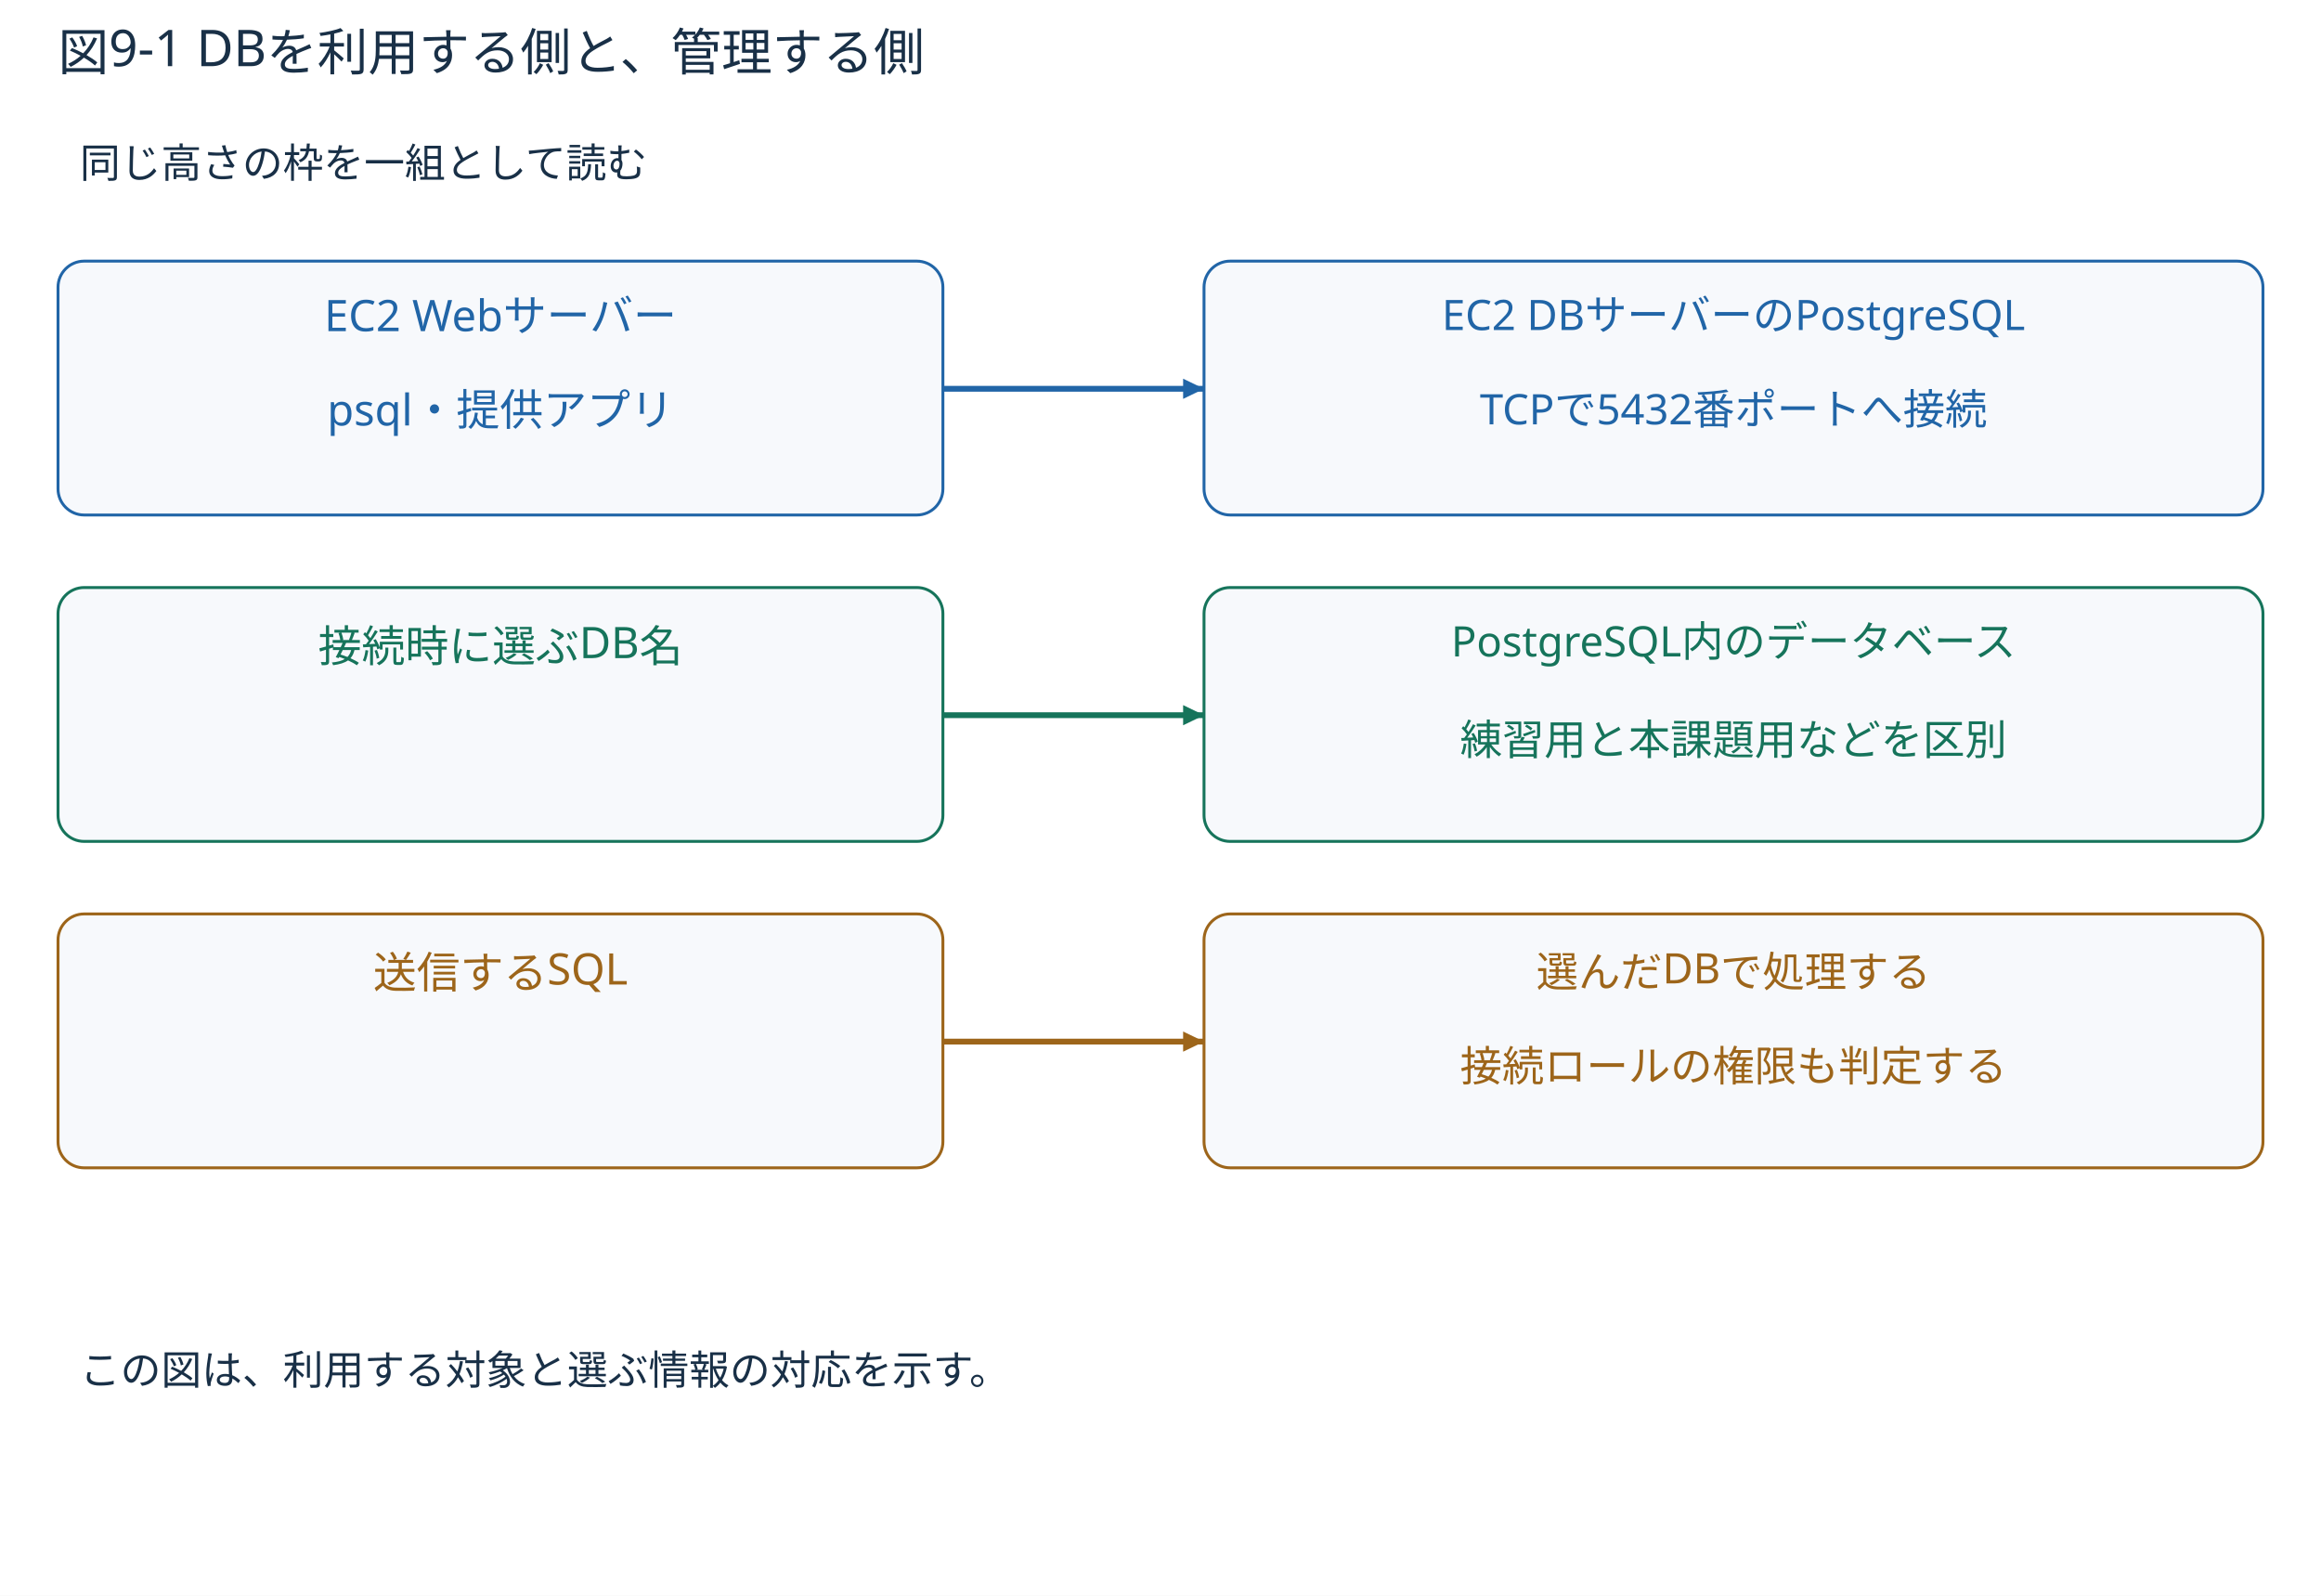
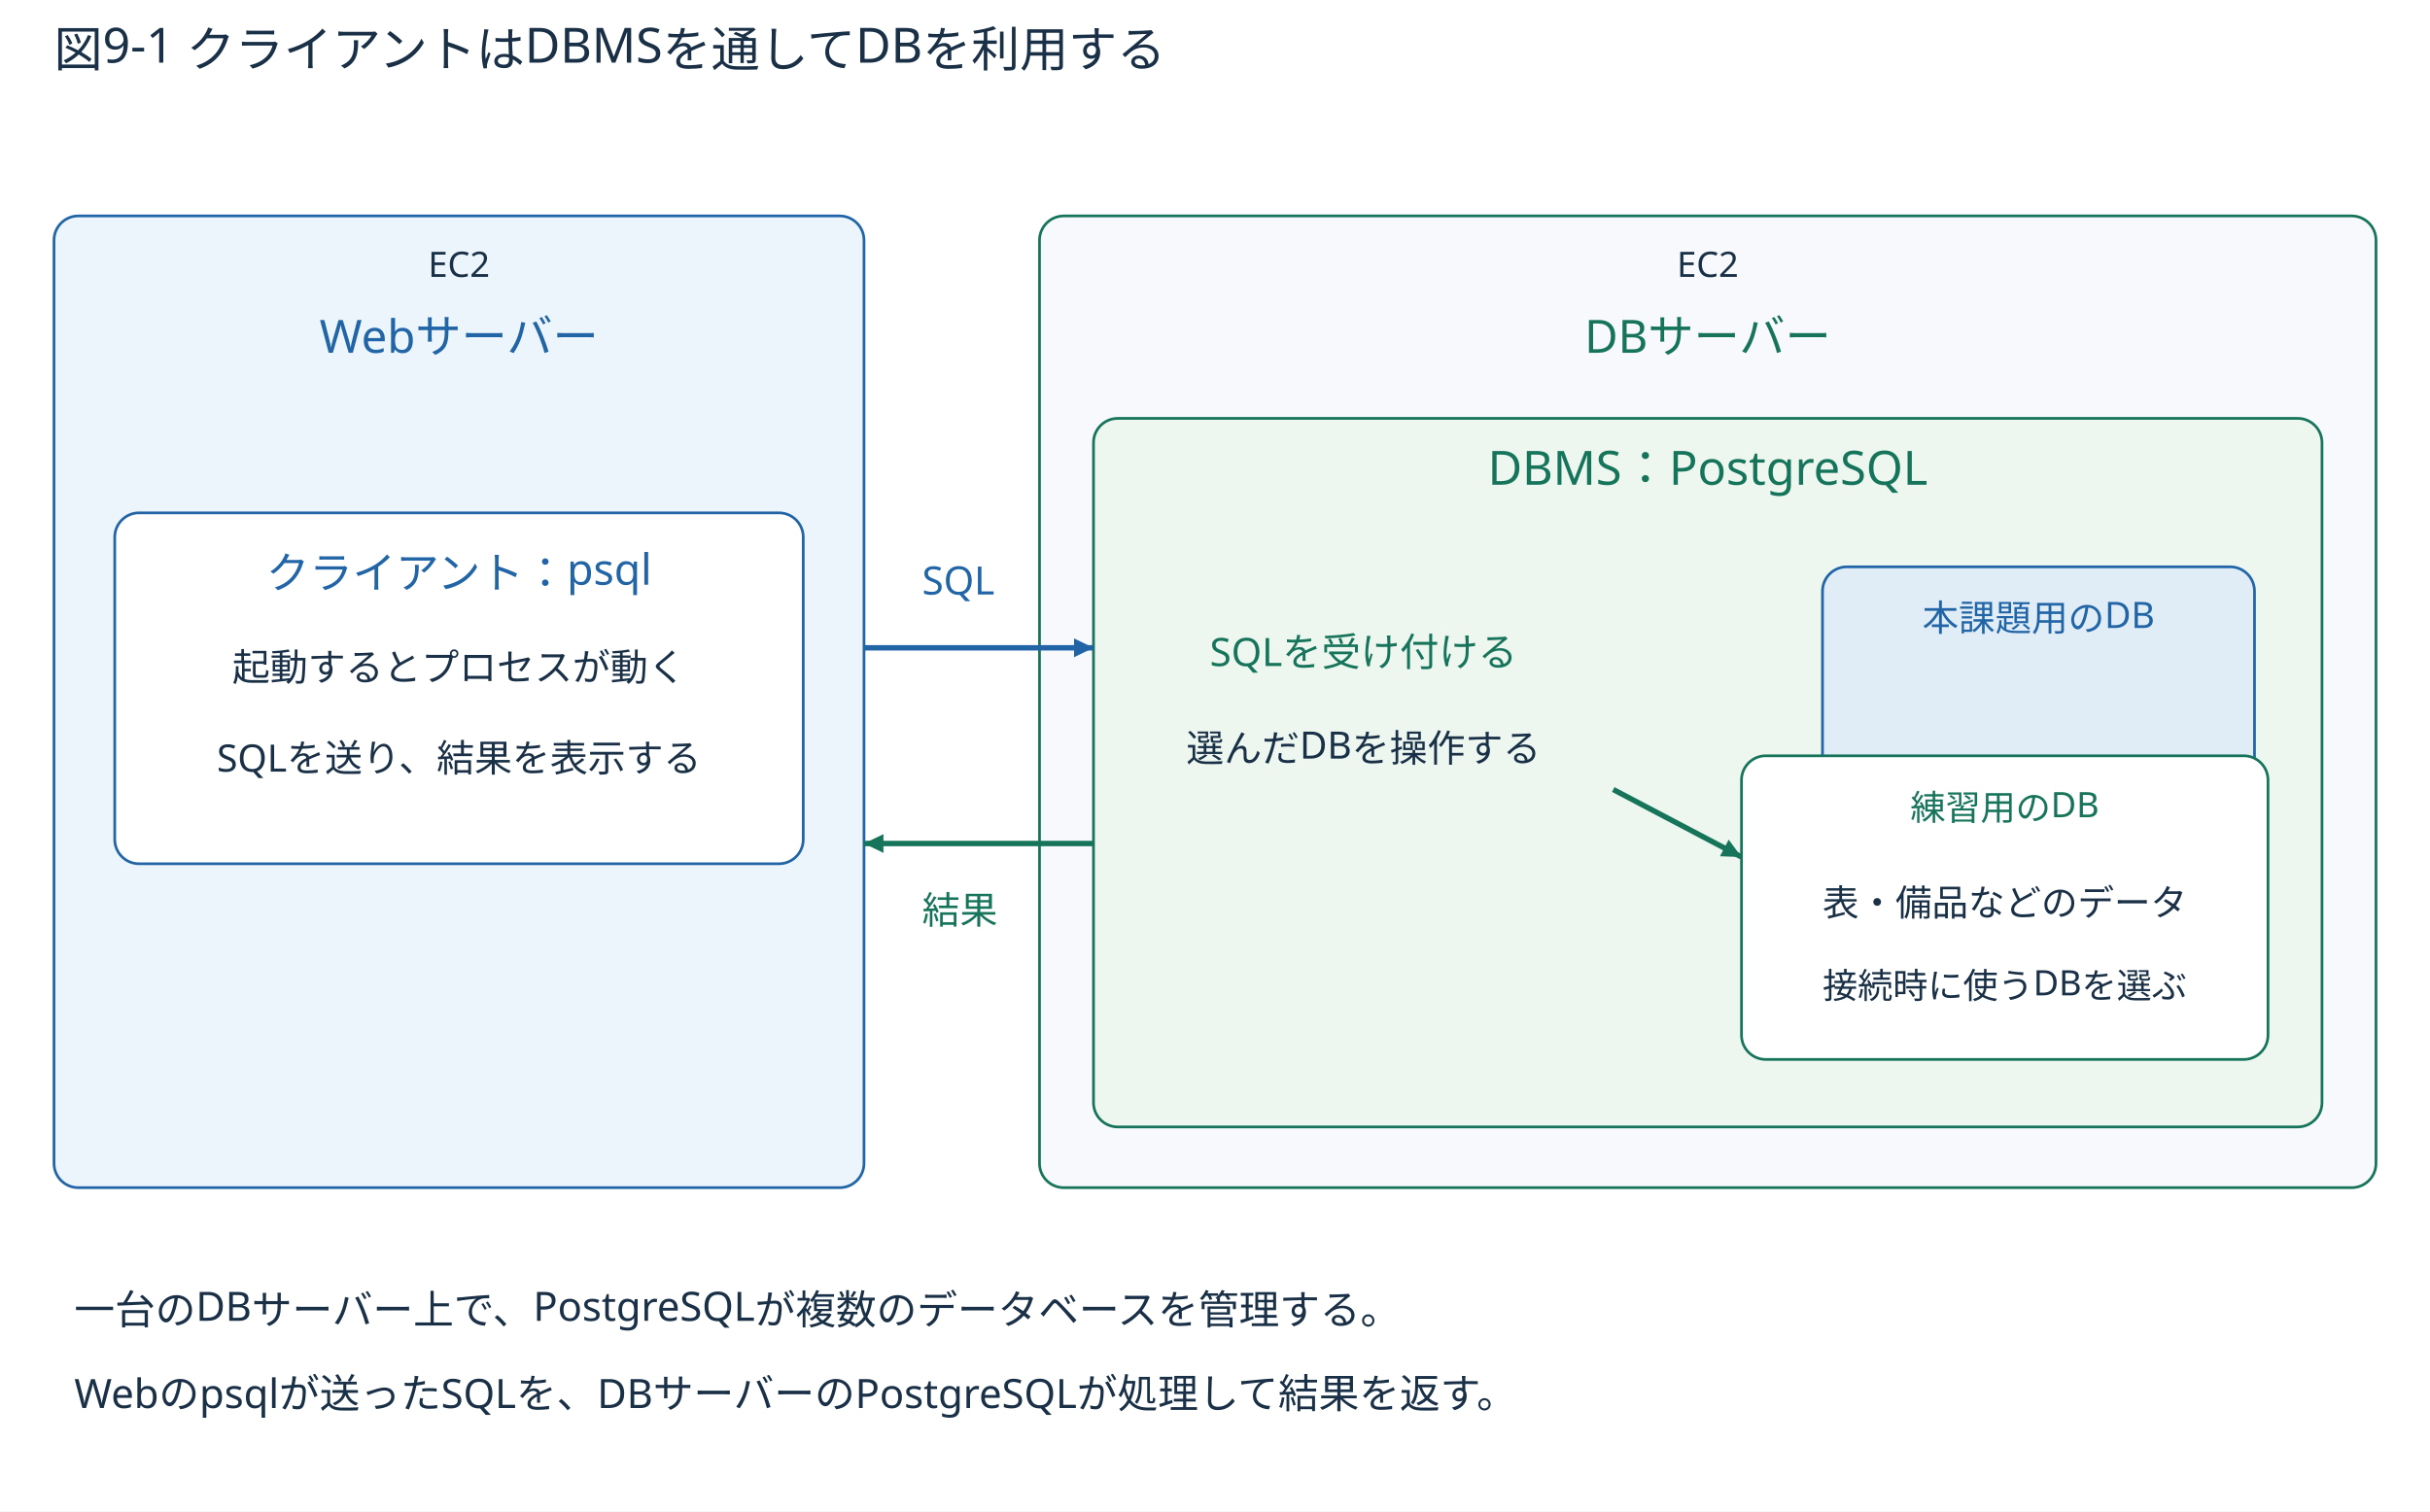
- <svg xmlns="http://www.w3.org/2000/svg" width="1600" height="1100" viewBox="0 0 1600 1100" role="img">
+ <svg xmlns="http://www.w3.org/2000/svg" width="1800" height="1120" viewBox="0 0 1800 1120" role="img">
  <rect width="100%" height="100%" fill="white" />
-   <text x="40" y="18" fill="#193047" font-family="Noto Sans JP, sans-serif" font-size="35" dominant-baseline="text-before-edge" text-anchor="start">図9-1  DBを利用する側と、管理する側</text>
-   <text x="55" y="98" fill="#193047" font-family="Noto Sans JP, sans-serif" font-size="28" dominant-baseline="text-before-edge" text-anchor="start">同じ高さの枠を一組として読む</text>
-   <rect x="40" y="180" width="610" height="175" rx="18" fill="#f7f9fc" stroke="#2165a7" stroke-width="2" />
-   <rect x="830" y="180" width="730" height="175" rx="18" fill="#f7f9fc" stroke="#2165a7" stroke-width="2" />
-   <text x="345" y="205" fill="#2165a7" font-family="Noto Sans JP, sans-serif" font-size="30" dominant-baseline="text-before-edge" text-anchor="middle">EC2 Webサーバー</text>
-   <text x="345" y="270" fill="#2165a7" font-family="Noto Sans JP, sans-serif" font-size="30" dominant-baseline="text-before-edge" text-anchor="middle">psql・提供アプリ</text>
-   <text x="1195" y="205" fill="#2165a7" font-family="Noto Sans JP, sans-serif" font-size="29" dominant-baseline="text-before-edge" text-anchor="middle">EC2 DBサーバーのPostgreSQL</text>
-   <text x="1195" y="270" fill="#2165a7" font-family="Noto Sans JP, sans-serif" font-size="29" dominant-baseline="text-before-edge" text-anchor="middle">TCPで5432番ポートへ接続</text>
-   <polyline points="650,268 830,268" fill="none" stroke="#2165a7" stroke-width="4" />
-   <polygon points="830,268 815.593,274.959 815.593,261.041" fill="#2165a7" />
-   <rect x="40" y="405" width="610" height="175" rx="18" fill="#f7f9fc" stroke="#16745b" stroke-width="2" />
-   <rect x="830" y="405" width="730" height="175" rx="18" fill="#f7f9fc" stroke="#16745b" stroke-width="2" />
-   <text x="345" y="430" fill="#16745b" font-family="Noto Sans JP, sans-serif" font-size="30" dominant-baseline="text-before-edge" text-anchor="middle">接続時に選ぶDB名</text>
-   <text x="1195" y="430" fill="#16745b" font-family="Noto Sans JP, sans-serif" font-size="29" dominant-baseline="text-before-edge" text-anchor="middle">PostgreSQL内のデータベース</text>
-   <text x="1195" y="495" fill="#16745b" font-family="Noto Sans JP, sans-serif" font-size="29" dominant-baseline="text-before-edge" text-anchor="middle">練習用と本課題用などを区別</text>
-   <polyline points="650,493 830,493" fill="none" stroke="#16745b" stroke-width="4" />
-   <polygon points="830,493 815.593,499.959 815.593,486.041" fill="#16745b" />
-   <rect x="40" y="630" width="610" height="175" rx="18" fill="#f7f9fc" stroke="#9d651a" stroke-width="2" />
-   <rect x="830" y="630" width="730" height="175" rx="18" fill="#f7f9fc" stroke="#9d651a" stroke-width="2" />
-   <text x="345" y="655" fill="#9d651a" font-family="Noto Sans JP, sans-serif" font-size="30" dominant-baseline="text-before-edge" text-anchor="middle">送信するSQL</text>
-   <text x="1195" y="655" fill="#9d651a" font-family="Noto Sans JP, sans-serif" font-size="29" dominant-baseline="text-before-edge" text-anchor="middle">選んだDBで処理する</text>
-   <text x="1195" y="720" fill="#9d651a" font-family="Noto Sans JP, sans-serif" font-size="29" dominant-baseline="text-before-edge" text-anchor="middle">接続ロールの権限も判定する</text>
-   <polyline points="650,718 830,718" fill="none" stroke="#9d651a" stroke-width="4" />
-   <polygon points="830,718 815.593,724.959 815.593,711.041" fill="#9d651a" />
-   <text x="55" y="930" fill="#193047" font-family="Noto Sans JP, sans-serif" font-size="28" dominant-baseline="text-before-edge" text-anchor="start">この図は、利用する対象と選ぶ情報の対応を示す。</text>
+   <text x="40" y="18" fill="#193047" font-family="Noto Sans JP, sans-serif" font-size="36" dominant-baseline="text-before-edge" text-anchor="start">図9-1  クライアントはDBMSを通してDBを利用する</text>
+   <rect x="40" y="160" width="600" height="720" rx="18" fill="#edf5fc" stroke="#2165a7" stroke-width="2" />
+   <text x="340" y="185" fill="#193047" font-family="Noto Sans JP, sans-serif" font-size="26" dominant-baseline="text-before-edge" text-anchor="middle">EC2</text>
+   <text x="340" y="235" fill="#2165a7" font-family="Noto Sans JP, sans-serif" font-size="34" dominant-baseline="text-before-edge" text-anchor="middle">Webサーバー</text>
+   <rect x="85" y="380" width="510" height="260" rx="18" fill="#ffffff" stroke="#2165a7" stroke-width="2" />
+   <text x="340" y="408" fill="#2165a7" font-family="Noto Sans JP, sans-serif" font-size="32" dominant-baseline="text-before-edge" text-anchor="middle">クライアント：psql</text>
+   <text x="340" y="480" fill="#193047" font-family="Noto Sans JP, sans-serif" font-size="28" dominant-baseline="text-before-edge" text-anchor="middle">起動するとプロセスが動く</text>
+   <text x="340" y="550" fill="#193047" font-family="Noto Sans JP, sans-serif" font-size="28" dominant-baseline="text-before-edge" text-anchor="middle">SQLを送り、結果を表示する</text>
+   <rect x="770" y="160" width="990" height="720" rx="18" fill="#f7f9fc" stroke="#16745b" stroke-width="2" />
+   <text x="1265" y="185" fill="#193047" font-family="Noto Sans JP, sans-serif" font-size="26" dominant-baseline="text-before-edge" text-anchor="middle">EC2</text>
+   <text x="1265" y="235" fill="#16745b" font-family="Noto Sans JP, sans-serif" font-size="34" dominant-baseline="text-before-edge" text-anchor="middle">DBサーバー</text>
+   <rect x="810" y="310" width="910" height="525" rx="18" fill="#edf7f0" stroke="#16745b" stroke-width="2" />
+   <text x="1265" y="332" fill="#16745b" font-family="Noto Sans JP, sans-serif" font-size="35" dominant-baseline="text-before-edge" text-anchor="middle">DBMS：PostgreSQL</text>
+   <text x="1010" y="471" fill="#16745b" font-family="Noto Sans JP, sans-serif" font-size="29" dominant-baseline="text-before-edge" text-anchor="middle">SQLを受け付ける</text>
+   <text x="1010" y="540" fill="#193047" font-family="Noto Sans JP, sans-serif" font-size="28" dominant-baseline="text-before-edge" text-anchor="middle">選んだDBを操作する</text>
+   <rect x="1350" y="420" width="320" height="225" rx="18" fill="#e1edf6" stroke="#2165a7" stroke-width="2" />
+   <text x="1510" y="444" fill="#2165a7" font-family="Noto Sans JP, sans-serif" font-size="27" dominant-baseline="text-before-edge" text-anchor="middle">本課題用のDB</text>
+   <rect x="1290" y="560" width="390" height="225" rx="18" fill="#ffffff" stroke="#16745b" stroke-width="2" />
+   <text x="1485" y="585" fill="#16745b" font-family="Noto Sans JP, sans-serif" font-size="26" dominant-baseline="text-before-edge" text-anchor="middle">練習用のDB</text>
+   <text x="1485" y="655" fill="#193047" font-family="Noto Sans JP, sans-serif" font-size="27" dominant-baseline="text-before-edge" text-anchor="middle">表・備品などのデータ</text>
+   <text x="1485" y="717" fill="#193047" font-family="Noto Sans JP, sans-serif" font-size="26" dominant-baseline="text-before-edge" text-anchor="middle">接続時に使うDBを選ぶ</text>
+   <polyline points="640,480 810,480" fill="none" stroke="#2165a7" stroke-width="4" />
+   <polygon points="810,480 795.593,486.959 795.593,473.041" fill="#2165a7" />
+   <text x="683" y="418" fill="#2165a7" font-family="Noto Sans JP, sans-serif" font-size="29" dominant-baseline="text-before-edge" text-anchor="start">SQL</text>
+   <polyline points="810,625 640,625" fill="none" stroke="#16745b" stroke-width="4" />
+   <polygon points="640,625 654.407,618.041 654.407,631.959" fill="#16745b" />
+   <text x="683" y="660" fill="#16745b" font-family="Noto Sans JP, sans-serif" font-size="28" dominant-baseline="text-before-edge" text-anchor="start">結果</text>
+   <polyline points="1195,585 1290,635" fill="none" stroke="#16745b" stroke-width="4" />
+   <polygon points="1290,635 1274.01,634.448 1280.492,622.131" fill="#16745b" />
+   <text x="55" y="955" fill="#193047" font-family="Noto Sans JP, sans-serif" font-size="30" dominant-baseline="text-before-edge" text-anchor="start">一台のDBサーバー上で、PostgreSQLが複数のデータベースを管理する。</text>
+   <text x="55" y="1020" fill="#193047" font-family="Noto Sans JP, sans-serif" font-size="30" dominant-baseline="text-before-edge" text-anchor="start">Webのpsqlが送ったSQLを、DBサーバーのPostgreSQLが処理して結果を返す。</text>
</svg>
